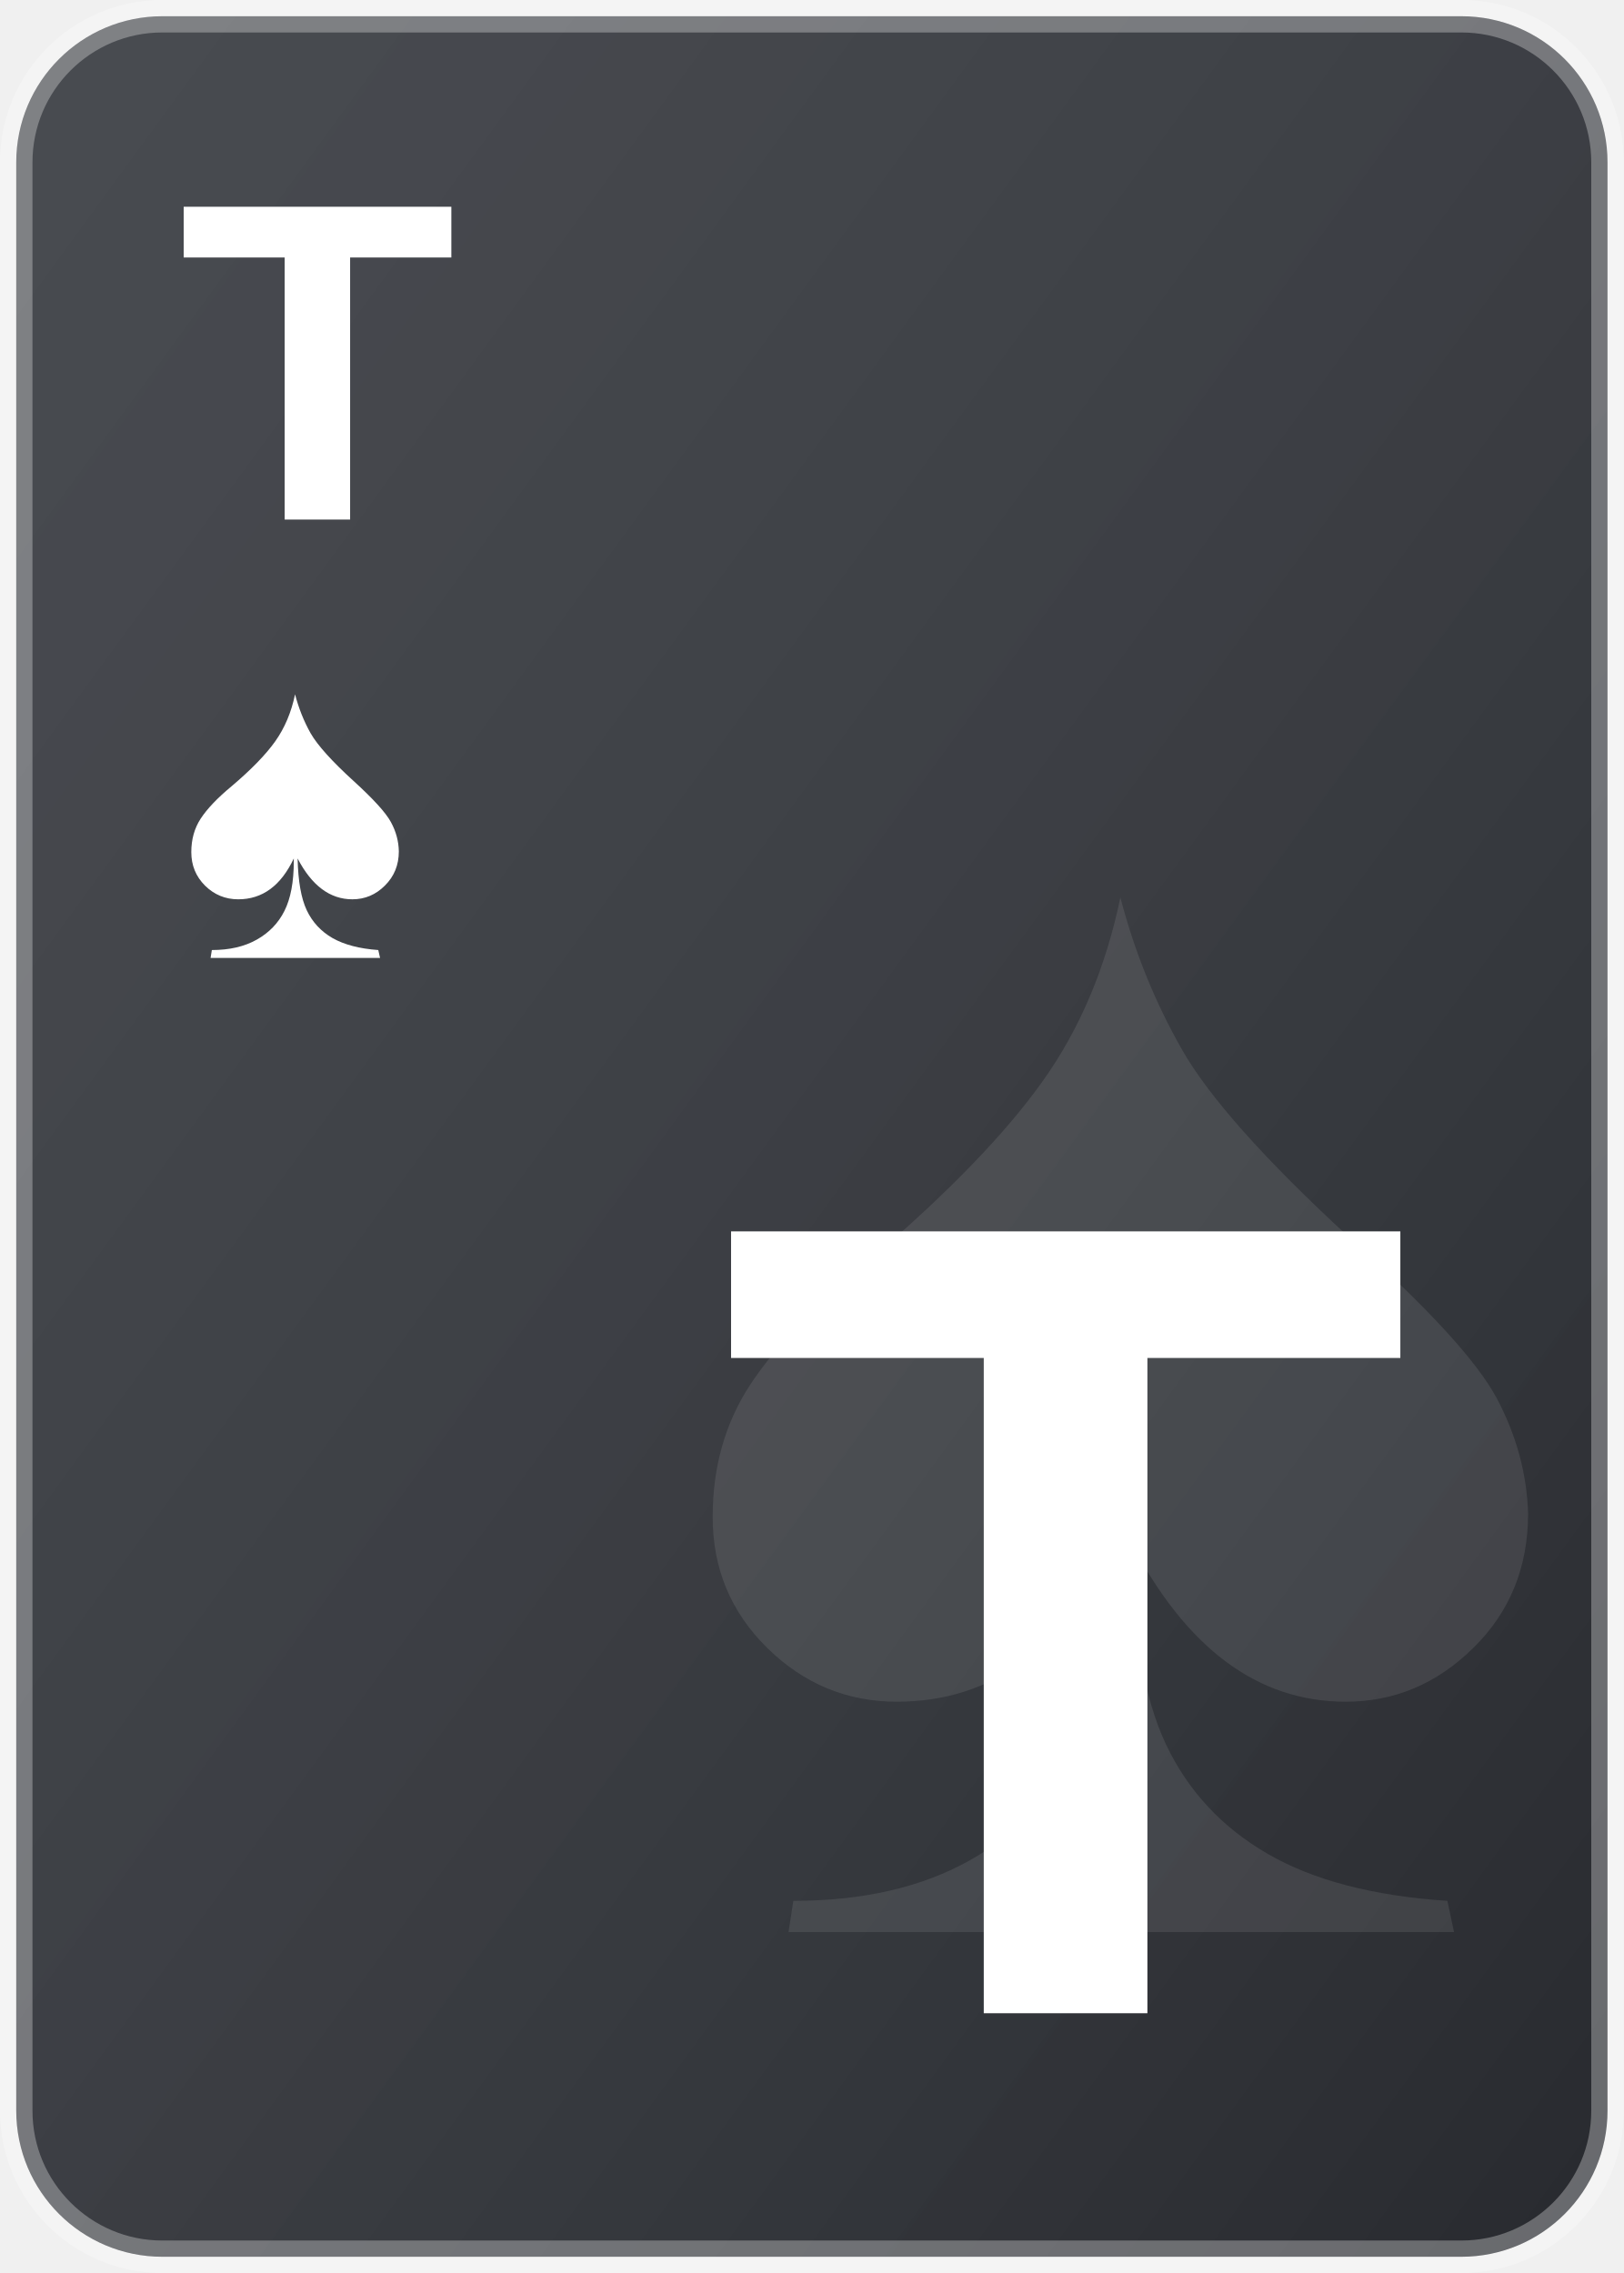
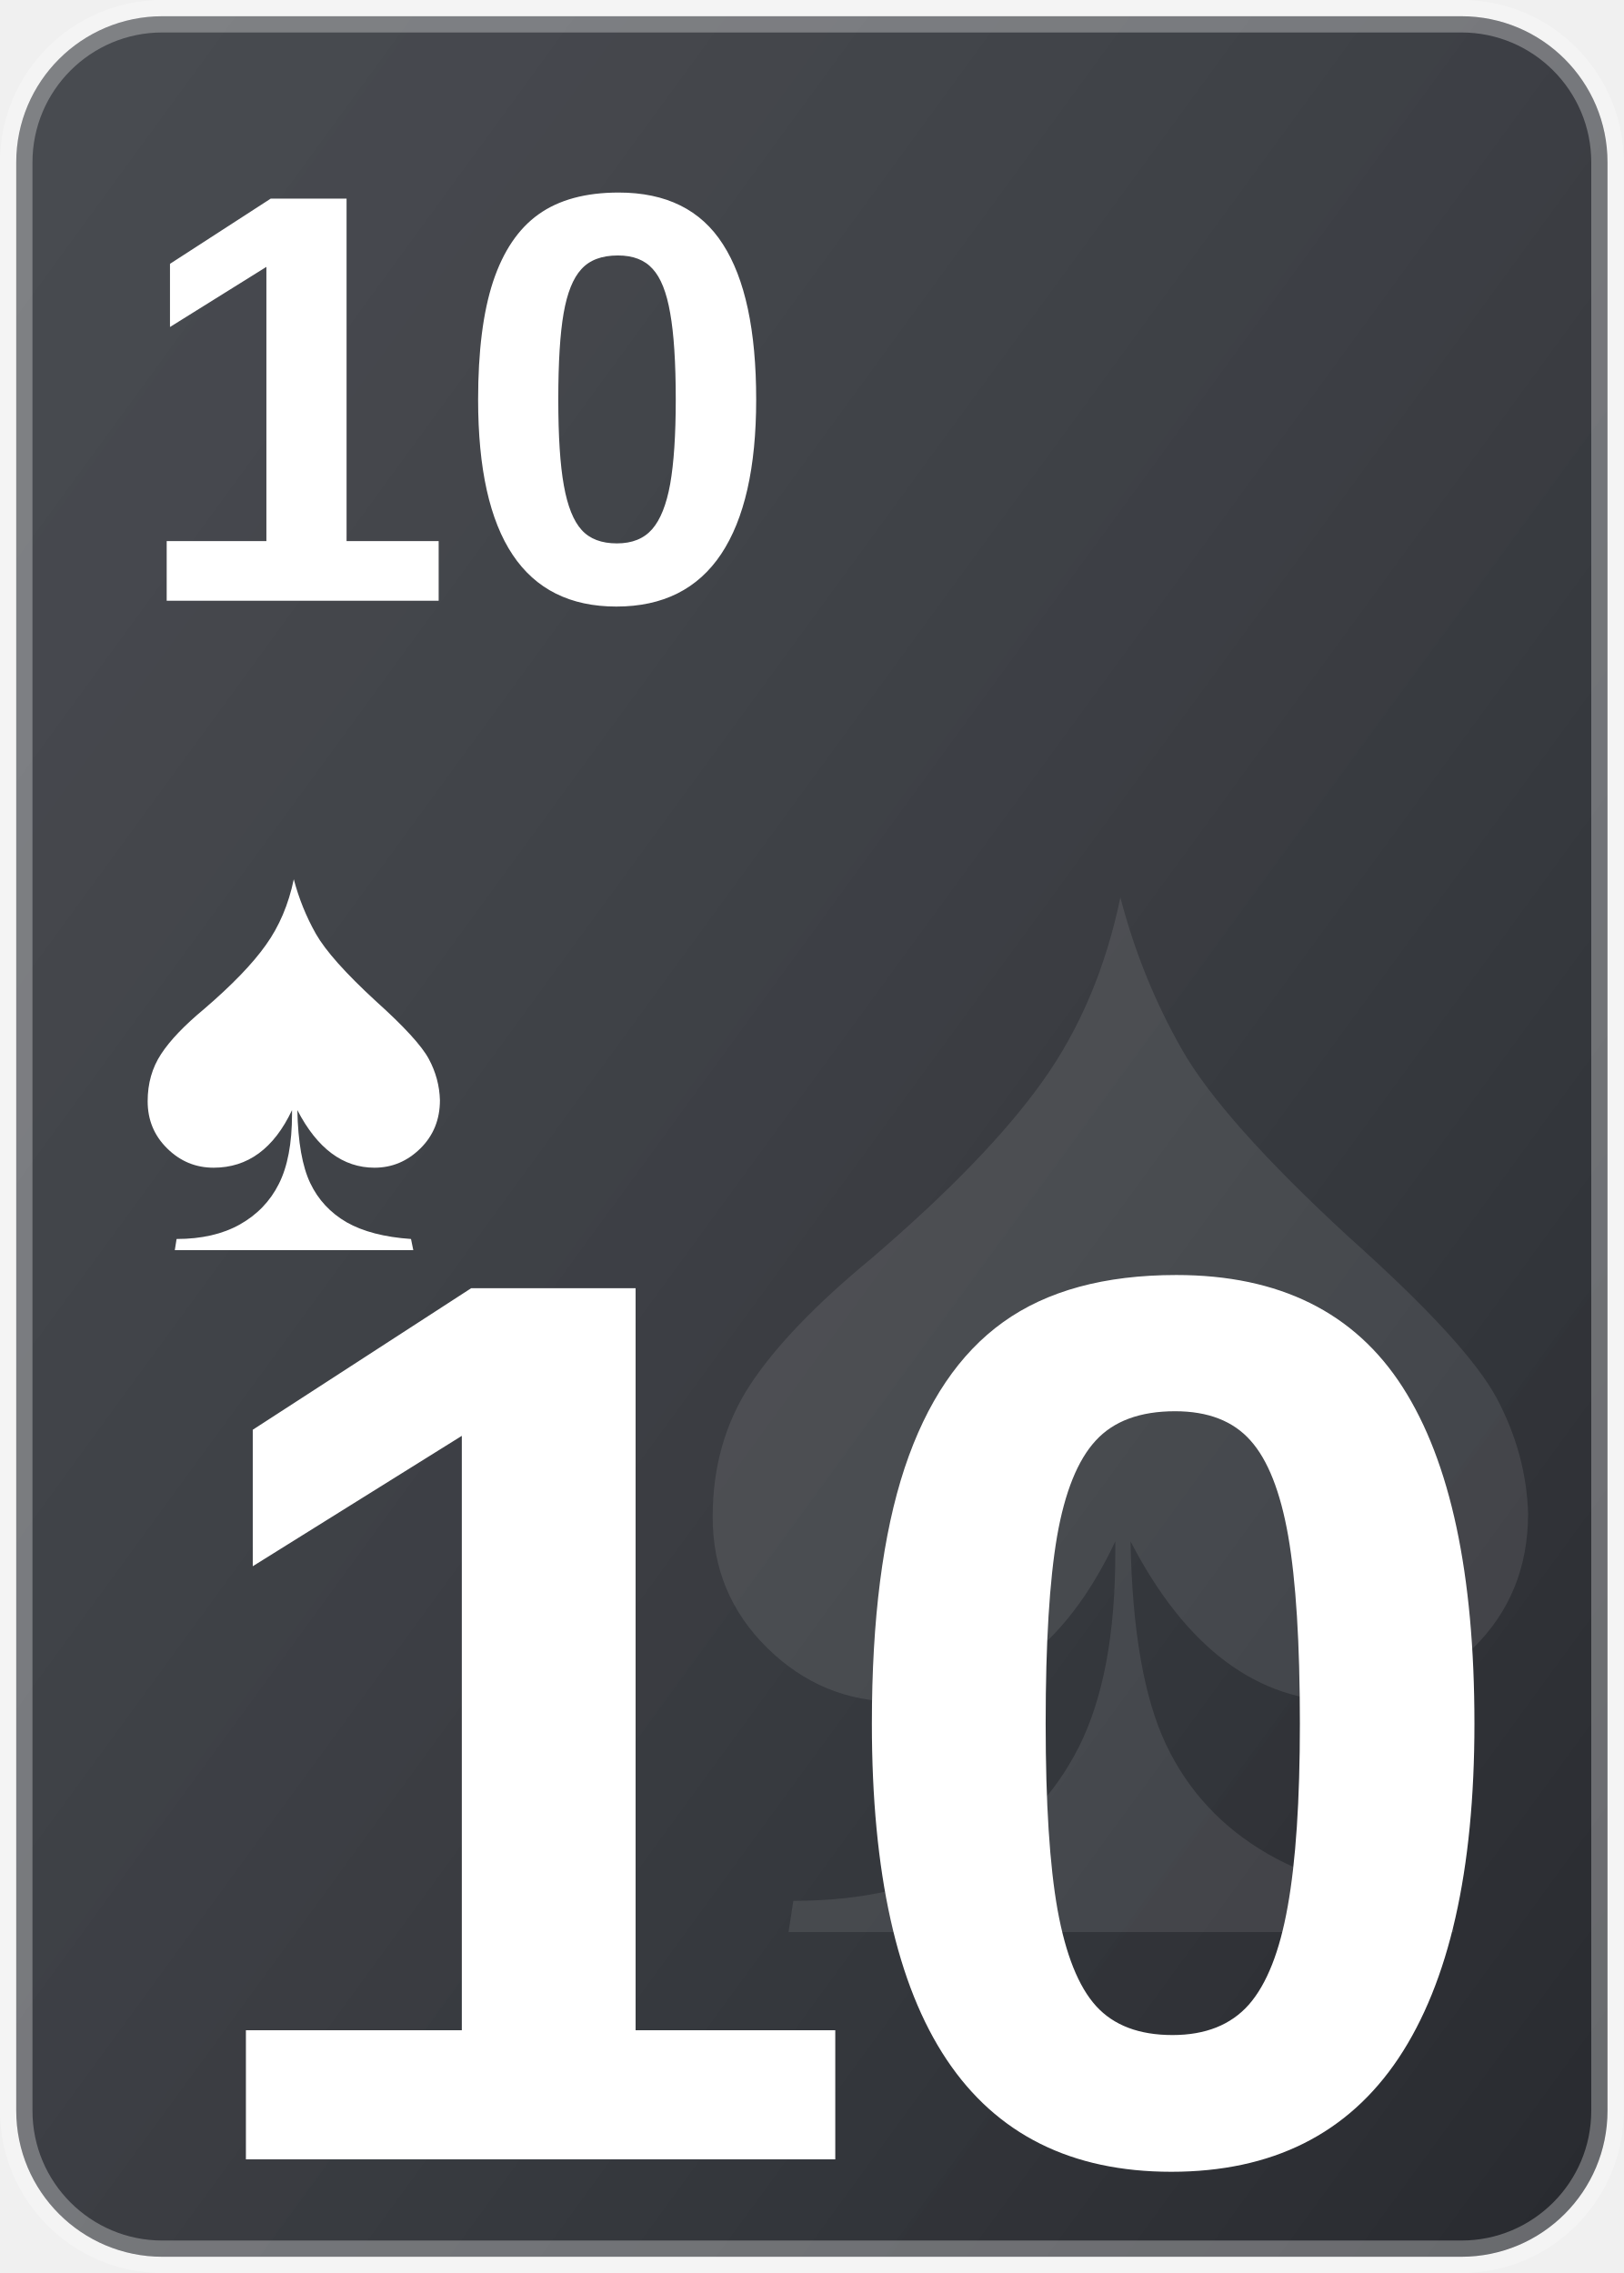
<svg xmlns="http://www.w3.org/2000/svg" viewBox="0 0 100 140" role="img" aria-labelledby="title">
  <defs>
    <linearGradient id="light" x2="1" y2="1">
      <stop stop-color="#fff" stop-opacity=".12" />
      <stop offset="1" stop-color="#000" stop-opacity=".18" />
    </linearGradient>
  </defs>
  <rect x="1" y="1" width="98" height="138" rx="9" fill="#303339" />
  <rect x="1" y="1" width="98" height="138" rx="9" fill="url(#light)" stroke="#fff" stroke-opacity=".3" stroke-width="2" />
  <g fill="#fff" font-family="Arial, sans-serif" font-weight="700">
    <text x="69" y="119" text-anchor="middle" font-size="106" opacity=".09">♠</text>
-     <text x="11" y="32" font-size="28">T</text>
-     <text x="11" y="59" font-size="27">♠</text>
-     <text x="87" y="124" text-anchor="end" font-size="70" letter-spacing="-3">T</text>
+     <text x="8" y="37" font-size="36">10</text>
+     <text x="8" y="77" font-size="38">♠</text>
+     <text x="94" y="133" text-anchor="end" font-size="78" letter-spacing="-3">10</text>
  </g>
</svg>
